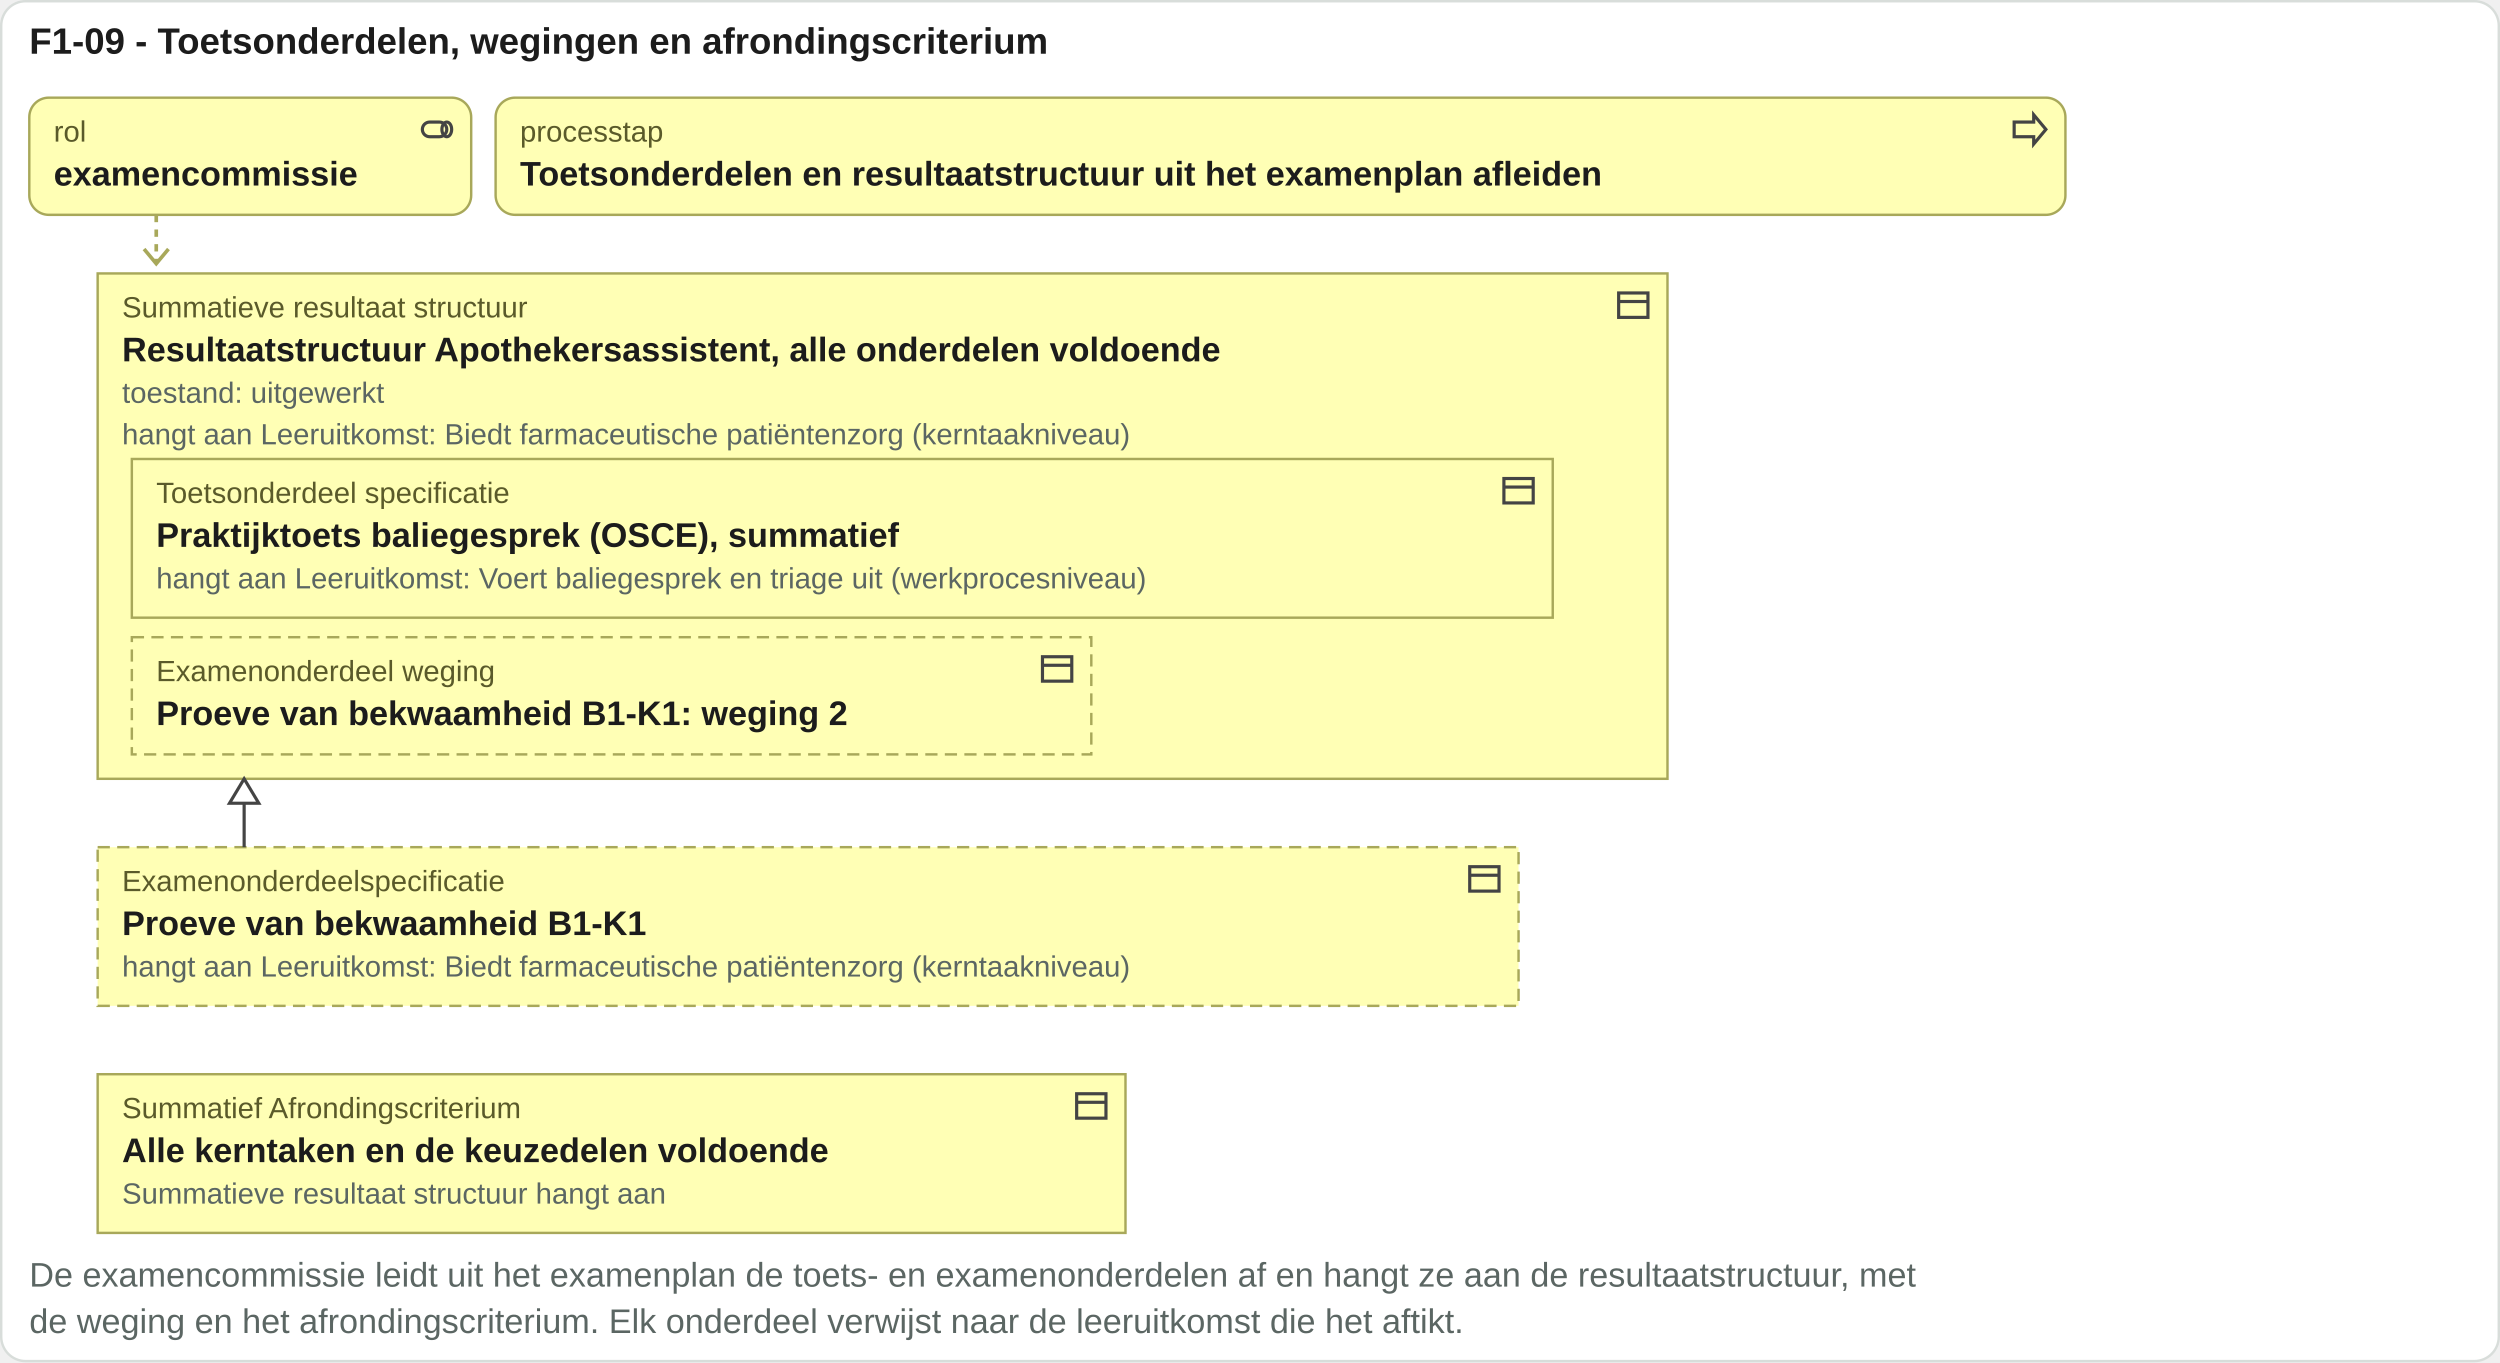
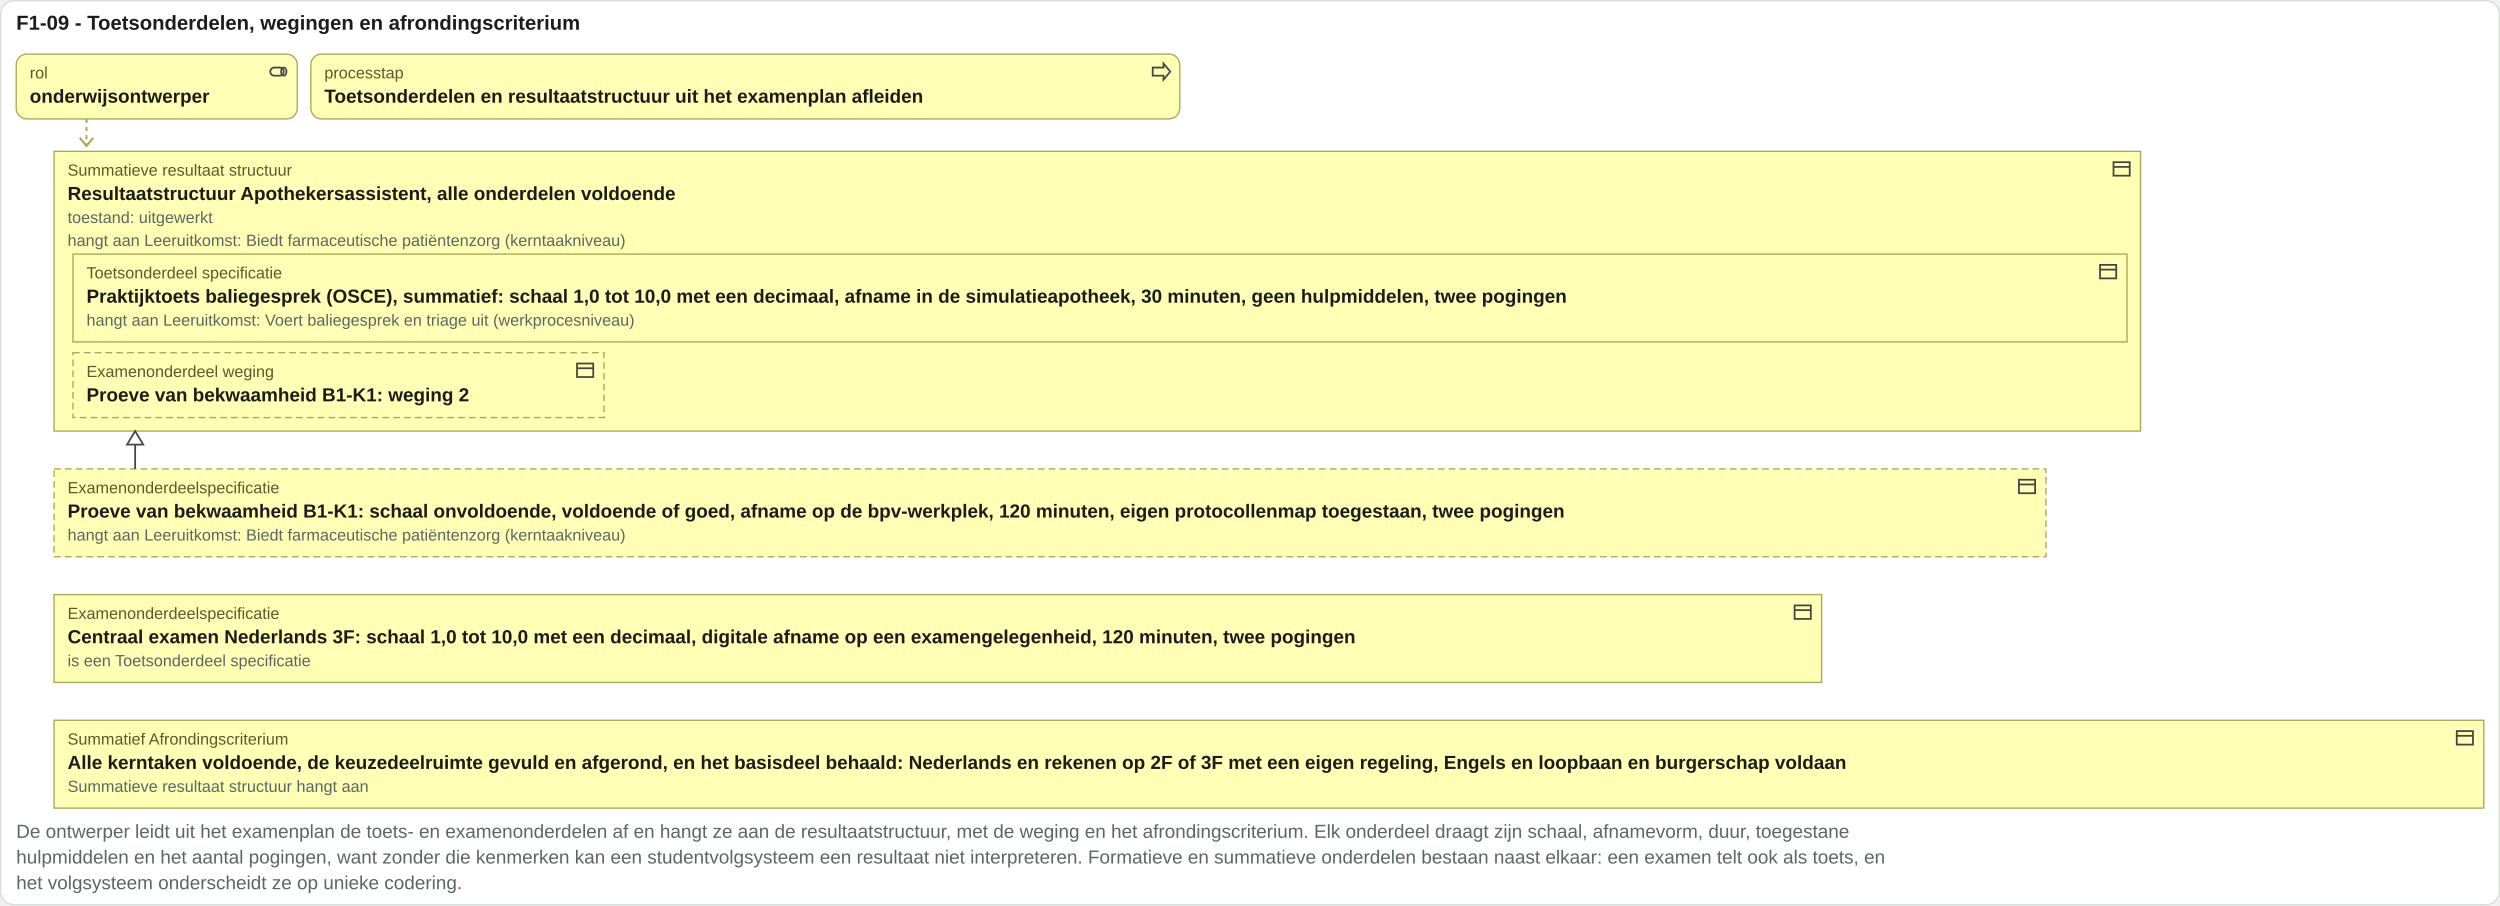
- <svg xmlns="http://www.w3.org/2000/svg" viewBox="0 0 1024 558" width="1024" height="558">
-   <rect x="0.5" y="0.5" width="1023" height="557" rx="10" fill="#ffffff" stroke="#d8ddda" />
+ <svg xmlns="http://www.w3.org/2000/svg" viewBox="0 0 1850 670" width="1850" height="670">
+   <rect x="0.5" y="0.5" width="1849" height="669" rx="10" fill="#ffffff" stroke="#d8ddda" />
  <text x="12" y="22" font-family="Arial, Helvetica, sans-serif" font-size="15" font-weight="bold" fill="#1c1c1c" text-anchor="start">F1-09 - Toetsonderdelen, wegingen en afrondingscriterium</text>
-   <rect x="12" y="40" width="181" height="48" rx="8" fill="#ffffb5" stroke="#a8a85a" />
-   <g transform="translate(171,45)" fill="none" stroke="#444" stroke-width="1.3">
+   <rect x="12" y="40" width="208" height="48" rx="8" fill="#ffffb5" stroke="#a8a85a" />
+   <g transform="translate(198,45)" fill="none" stroke="#444" stroke-width="1.3">
    <rect x="2" y="5" width="10" height="6" rx="3" />
    <ellipse cx="12" cy="8" rx="2" ry="3" />
  </g>
  <text x="22" y="58" font-family="Arial, Helvetica, sans-serif" font-size="12" fill="#5a5a2a" text-anchor="start">rol</text>
-   <text x="22" y="76" font-family="Arial, Helvetica, sans-serif" font-size="14" font-weight="bold" fill="#1c1c1c" text-anchor="start">examencommissie</text>
-   <rect x="203" y="40" width="643" height="48" rx="8" fill="#ffffb5" stroke="#a8a85a" />
-   <g transform="translate(823,45)" fill="none" stroke="#444" stroke-width="1.3">
+   <text x="22" y="76" font-family="Arial, Helvetica, sans-serif" font-size="14" font-weight="bold" fill="#1c1c1c" text-anchor="start">onderwijsontwerper</text>
+   <rect x="230" y="40" width="643" height="48" rx="8" fill="#ffffb5" stroke="#a8a85a" />
+   <g transform="translate(851,45)" fill="none" stroke="#444" stroke-width="1.3">
    <path d="M2 5h8V2l5 6-5 6v-3H2z" />
  </g>
-   <text x="213" y="58" font-family="Arial, Helvetica, sans-serif" font-size="12" fill="#5a5a2a" text-anchor="start">processtap</text>
-   <text x="213" y="76" font-family="Arial, Helvetica, sans-serif" font-size="14" font-weight="bold" fill="#1c1c1c" text-anchor="start">Toetsonderdelen en resultaatstructuur uit het examenplan afleiden</text>
+   <text x="240" y="58" font-family="Arial, Helvetica, sans-serif" font-size="12" fill="#5a5a2a" text-anchor="start">processtap</text>
+   <text x="240" y="76" font-family="Arial, Helvetica, sans-serif" font-size="14" font-weight="bold" fill="#1c1c1c" text-anchor="start">Toetsonderdelen en resultaatstructuur uit het examenplan afleiden</text>
  <path d="M64 88 V108" stroke="#a8a85a" stroke-width="1.5" stroke-dasharray="3 3" />
  <path d="M59 102 l5 6 5 -6" fill="none" stroke="#a8a85a" stroke-width="1.5" />
-   <rect x="40" y="112" width="643" height="207" rx="0" fill="#ffffb5" stroke="#a8a85a" />
-   <g transform="translate(661,117)" fill="none" stroke="#444" stroke-width="1.3">
+   <rect x="40" y="112" width="1544" height="207" rx="0" fill="#ffffb5" stroke="#a8a85a" />
+   <g transform="translate(1562,117)" fill="none" stroke="#444" stroke-width="1.3">
    <rect x="2" y="3" width="12" height="10" />
    <path d="M2 6.5h12" />
  </g>
  <text x="50" y="130" font-family="Arial, Helvetica, sans-serif" font-size="12" fill="#5a5a2a" text-anchor="start">Summatieve resultaat structuur</text>
  <text x="50" y="148" font-family="Arial, Helvetica, sans-serif" font-size="14" font-weight="bold" fill="#1c1c1c" text-anchor="start">Resultaatstructuur Apothekersassistent, alle onderdelen voldoende</text>
-   <rect x="54" y="188" width="582" height="65" rx="0" fill="#ffffb5" stroke="#a8a85a" />
-   <g transform="translate(614,193)" fill="none" stroke="#444" stroke-width="1.3">
+   <rect x="54" y="188" width="1520" height="65" rx="0" fill="#ffffb5" stroke="#a8a85a" />
+   <g transform="translate(1552,193)" fill="none" stroke="#444" stroke-width="1.3">
    <rect x="2" y="3" width="12" height="10" />
    <path d="M2 6.5h12" />
  </g>
  <text x="64" y="206" font-family="Arial, Helvetica, sans-serif" font-size="12" fill="#5a5a2a" text-anchor="start">Toetsonderdeel specificatie</text>
-   <text x="64" y="224" font-family="Arial, Helvetica, sans-serif" font-size="14" font-weight="bold" fill="#1c1c1c" text-anchor="start">Praktijktoets baliegesprek (OSCE), summatief</text>
+   <text x="64" y="224" font-family="Arial, Helvetica, sans-serif" font-size="14" font-weight="bold" fill="#1c1c1c" text-anchor="start">Praktijktoets baliegesprek (OSCE), summatief: schaal 1,0 tot 10,0 met een decimaal, afname in de simulatieapotheek, 30 minuten, geen hulpmiddelen, twee pogingen</text>
  <text x="64" y="241" font-family="Arial, Helvetica, sans-serif" font-size="12" fill="#5b6663" text-anchor="start">hangt aan Leeruitkomst: Voert baliegesprek en triage uit (werkprocesniveau)</text>
  <rect x="54" y="261" width="393" height="48" rx="0" fill="#ffffb5" stroke="#a8a85a" stroke-dasharray="5 3" />
  <g transform="translate(425,266)" fill="none" stroke="#444" stroke-width="1.3">
    <rect x="2" y="3" width="12" height="10" />
    <path d="M2 6.5h12" />
  </g>
  <text x="64" y="279" font-family="Arial, Helvetica, sans-serif" font-size="12" fill="#5a5a2a" text-anchor="start">Examenonderdeel weging</text>
  <text x="64" y="297" font-family="Arial, Helvetica, sans-serif" font-size="14" font-weight="bold" fill="#1c1c1c" text-anchor="start">Proeve van bekwaamheid B1-K1: weging 2</text>
  <text x="50" y="165" font-family="Arial, Helvetica, sans-serif" font-size="12" fill="#5b6663" text-anchor="start">toestand: uitgewerkt</text>
  <text x="50" y="182" font-family="Arial, Helvetica, sans-serif" font-size="12" fill="#5b6663" text-anchor="start">hangt aan Leeruitkomst: Biedt farmaceutische patiëntenzorg (kerntaakniveau)</text>
-   <rect x="40" y="347" width="582" height="65" rx="0" fill="#ffffb5" stroke="#a8a85a" stroke-dasharray="5 3" />
-   <g transform="translate(600,352)" fill="none" stroke="#444" stroke-width="1.3">
+   <rect x="40" y="347" width="1474" height="65" rx="0" fill="#ffffb5" stroke="#a8a85a" stroke-dasharray="5 3" />
+   <g transform="translate(1492,352)" fill="none" stroke="#444" stroke-width="1.3">
    <rect x="2" y="3" width="12" height="10" />
    <path d="M2 6.5h12" />
  </g>
  <text x="50" y="365" font-family="Arial, Helvetica, sans-serif" font-size="12" fill="#5a5a2a" text-anchor="start">Examenonderdeelspecificatie</text>
-   <text x="50" y="383" font-family="Arial, Helvetica, sans-serif" font-size="14" font-weight="bold" fill="#1c1c1c" text-anchor="start">Proeve van bekwaamheid B1-K1</text>
+   <text x="50" y="383" font-family="Arial, Helvetica, sans-serif" font-size="14" font-weight="bold" fill="#1c1c1c" text-anchor="start">Proeve van bekwaamheid B1-K1: schaal onvoldoende, voldoende of goed, afname op de bpv-werkplek, 120 minuten, eigen protocollenmap toegestaan, twee pogingen</text>
  <text x="50" y="400" font-family="Arial, Helvetica, sans-serif" font-size="12" fill="#5b6663" text-anchor="start">hangt aan Leeruitkomst: Biedt farmaceutische patiëntenzorg (kerntaakniveau)</text>
-   <rect x="40" y="440" width="421" height="65" rx="0" fill="#ffffb5" stroke="#a8a85a" />
-   <g transform="translate(439,445)" fill="none" stroke="#444" stroke-width="1.3">
+   <rect x="40" y="440" width="1308" height="65" rx="0" fill="#ffffb5" stroke="#a8a85a" />
+   <g transform="translate(1326,445)" fill="none" stroke="#444" stroke-width="1.3">
    <rect x="2" y="3" width="12" height="10" />
    <path d="M2 6.5h12" />
  </g>
-   <text x="50" y="458" font-family="Arial, Helvetica, sans-serif" font-size="12" fill="#5a5a2a" text-anchor="start">Summatief Afrondingscriterium</text>
-   <text x="50" y="476" font-family="Arial, Helvetica, sans-serif" font-size="14" font-weight="bold" fill="#1c1c1c" text-anchor="start">Alle kerntaken en de keuzedelen voldoende</text>
-   <text x="50" y="493" font-family="Arial, Helvetica, sans-serif" font-size="12" fill="#5b6663" text-anchor="start">Summatieve resultaat structuur hangt aan</text>
+   <text x="50" y="458" font-family="Arial, Helvetica, sans-serif" font-size="12" fill="#5a5a2a" text-anchor="start">Examenonderdeelspecificatie</text>
+   <text x="50" y="476" font-family="Arial, Helvetica, sans-serif" font-size="14" font-weight="bold" fill="#1c1c1c" text-anchor="start">Centraal examen Nederlands 3F: schaal 1,0 tot 10,0 met een decimaal, digitale afname op een examengelegenheid, 120 minuten, twee pogingen</text>
+   <text x="50" y="493" font-family="Arial, Helvetica, sans-serif" font-size="12" fill="#5b6663" text-anchor="start">is een Toetsonderdeel specificatie</text>
+   <rect x="40" y="533" width="1798" height="65" rx="0" fill="#ffffb5" stroke="#a8a85a" />
+   <g transform="translate(1816,538)" fill="none" stroke="#444" stroke-width="1.3">
+     <rect x="2" y="3" width="12" height="10" />
+     <path d="M2 6.5h12" />
+   </g>
+   <text x="50" y="551" font-family="Arial, Helvetica, sans-serif" font-size="12" fill="#5a5a2a" text-anchor="start">Summatief Afrondingscriterium</text>
+   <text x="50" y="569" font-family="Arial, Helvetica, sans-serif" font-size="14" font-weight="bold" fill="#1c1c1c" text-anchor="start">Alle kerntaken voldoende, de keuzedeelruimte gevuld en afgerond, en het basisdeel behaald: Nederlands en rekenen op 2F of 3F met een eigen regeling, Engels en loopbaan en burgerschap voldaan</text>
+   <text x="50" y="586" font-family="Arial, Helvetica, sans-serif" font-size="12" fill="#5b6663" text-anchor="start">Summatieve resultaat structuur hangt aan</text>
  <path d="M100 319V347" stroke="#444" stroke-width="1.3" fill="none" />
  <path d="M100 319l-6 10h12z" fill="#ffffff" stroke="#444" stroke-width="1.3" />
-   <text x="12" y="527" font-family="Arial, Helvetica, sans-serif" font-size="14" fill="#5b6663" text-anchor="start">De examencommissie leidt uit het examenplan de toets- en examenonderdelen af en hangt ze aan de resultaatstructuur, met</text>
-   <text x="12" y="546" font-family="Arial, Helvetica, sans-serif" font-size="14" fill="#5b6663" text-anchor="start">de weging en het afrondingscriterium. Elk onderdeel verwijst naar de leeruitkomst die het aftikt.</text>
+   <text x="12" y="620" font-family="Arial, Helvetica, sans-serif" font-size="14" fill="#5b6663" text-anchor="start">De ontwerper leidt uit het examenplan de toets- en examenonderdelen af en hangt ze aan de resultaatstructuur, met de weging en het afrondingscriterium. Elk onderdeel draagt zijn schaal, afnamevorm, duur, toegestane</text>
+   <text x="12" y="639" font-family="Arial, Helvetica, sans-serif" font-size="14" fill="#5b6663" text-anchor="start">hulpmiddelen en het aantal pogingen, want zonder die kenmerken kan een studentvolgsysteem een resultaat niet interpreteren. Formatieve en summatieve onderdelen bestaan naast elkaar: een examen telt ook als toets, en</text>
+   <text x="12" y="658" font-family="Arial, Helvetica, sans-serif" font-size="14" fill="#5b6663" text-anchor="start">het volgsysteem onderscheidt ze op unieke codering.</text>
</svg>
